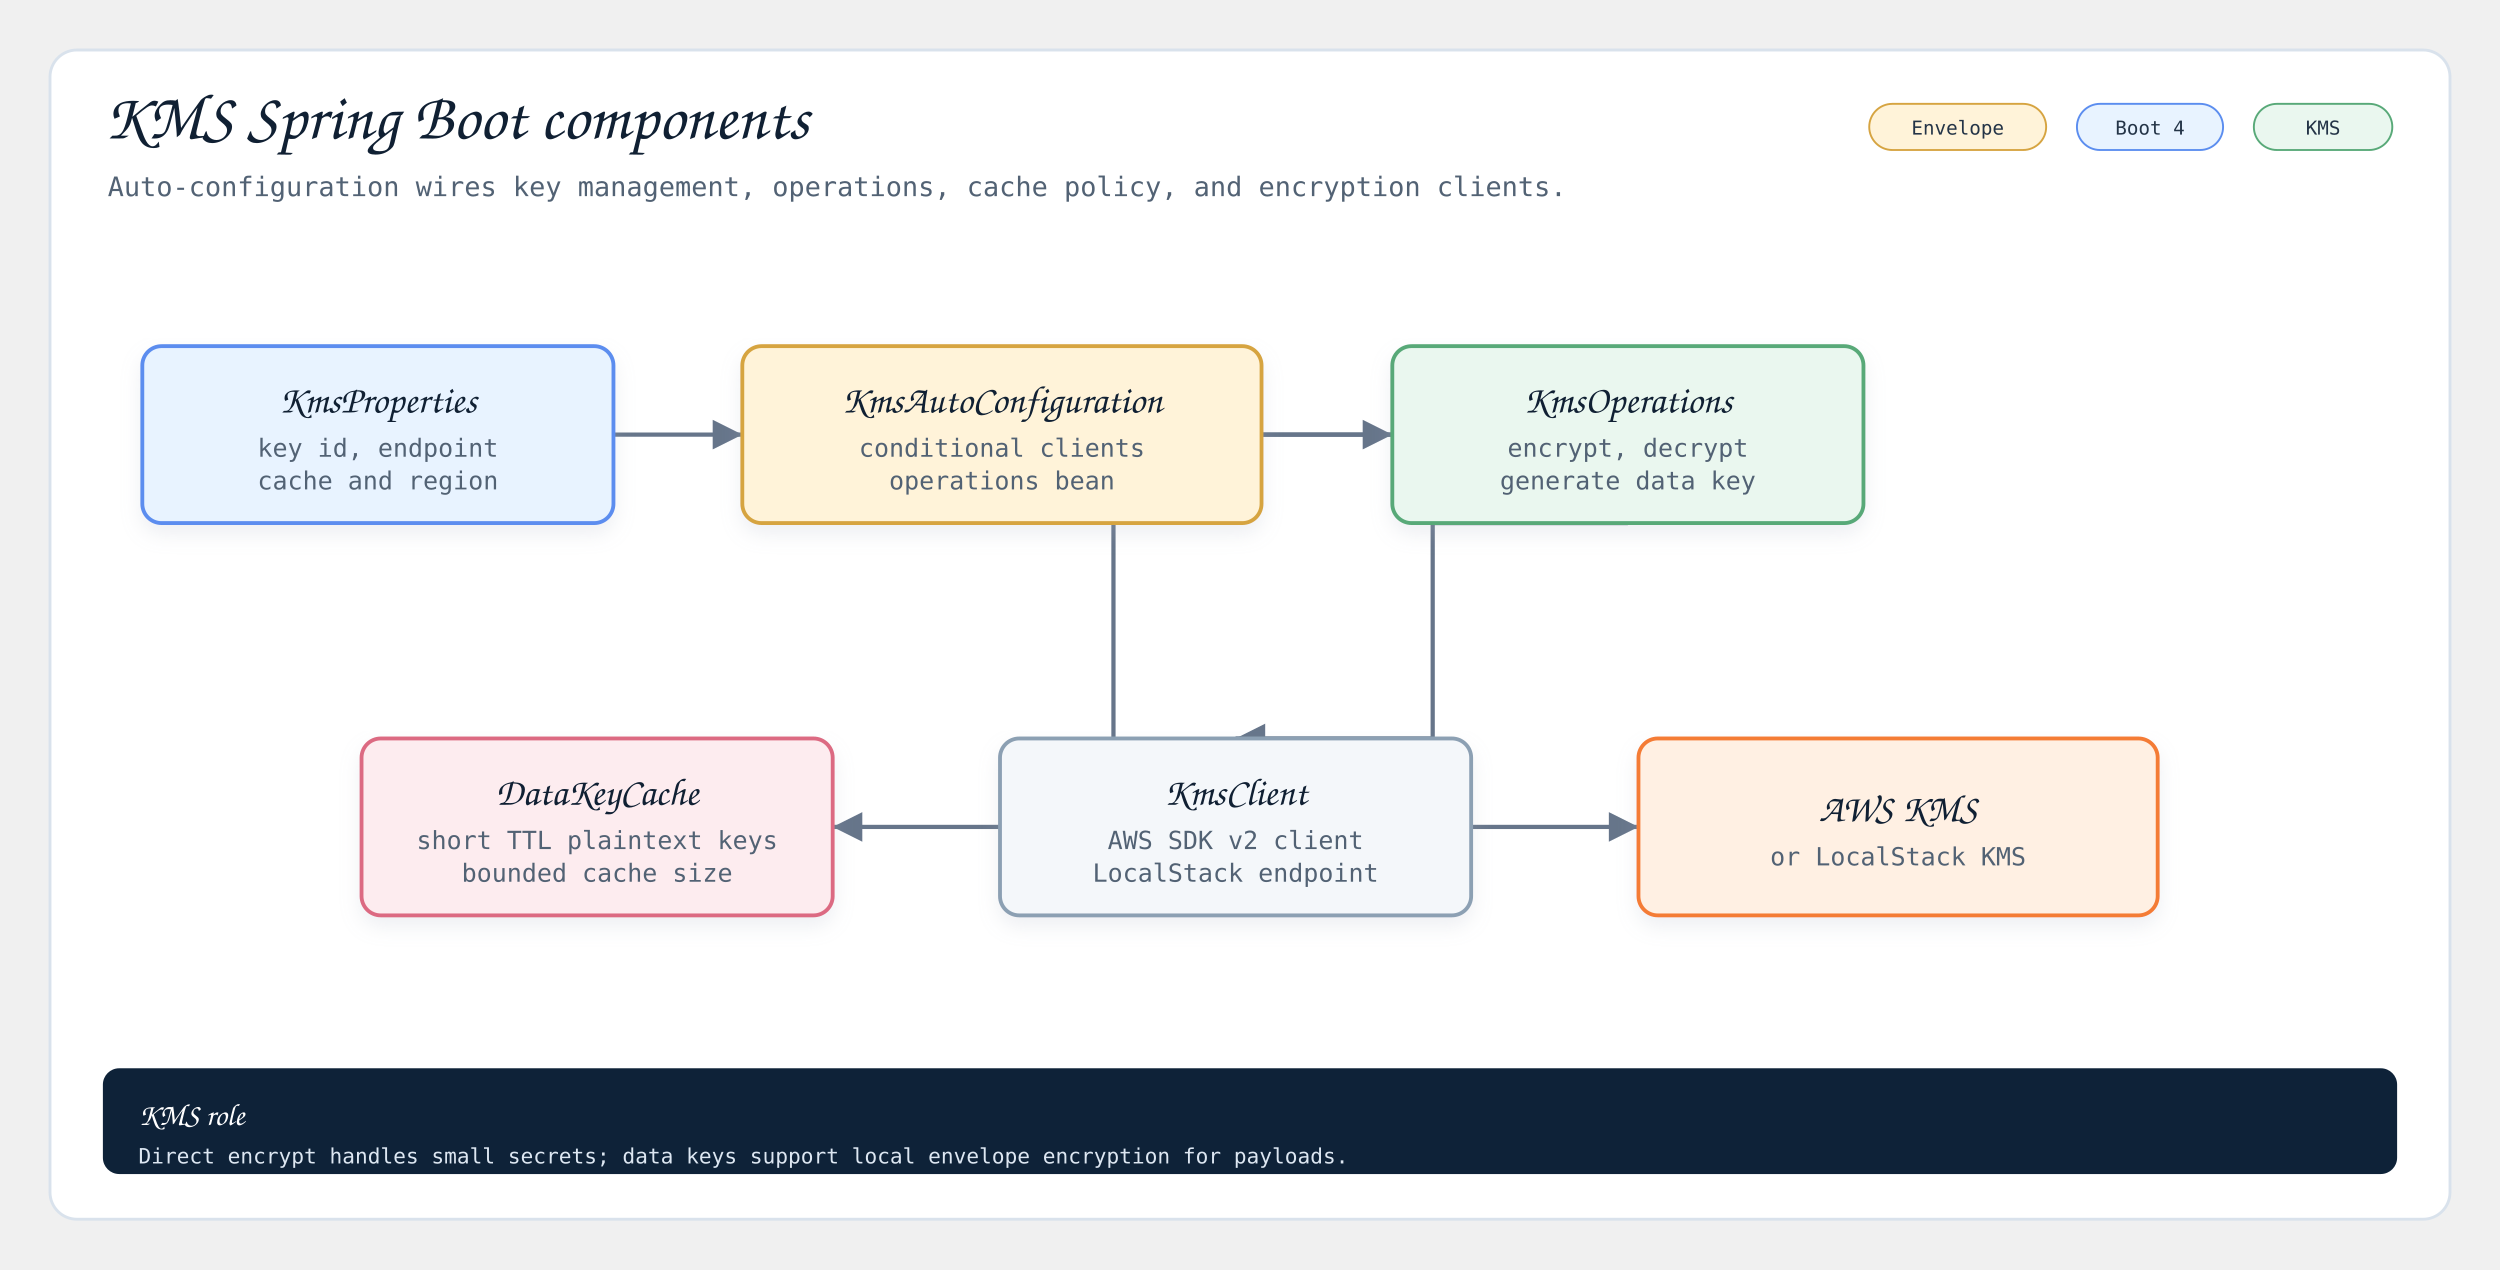
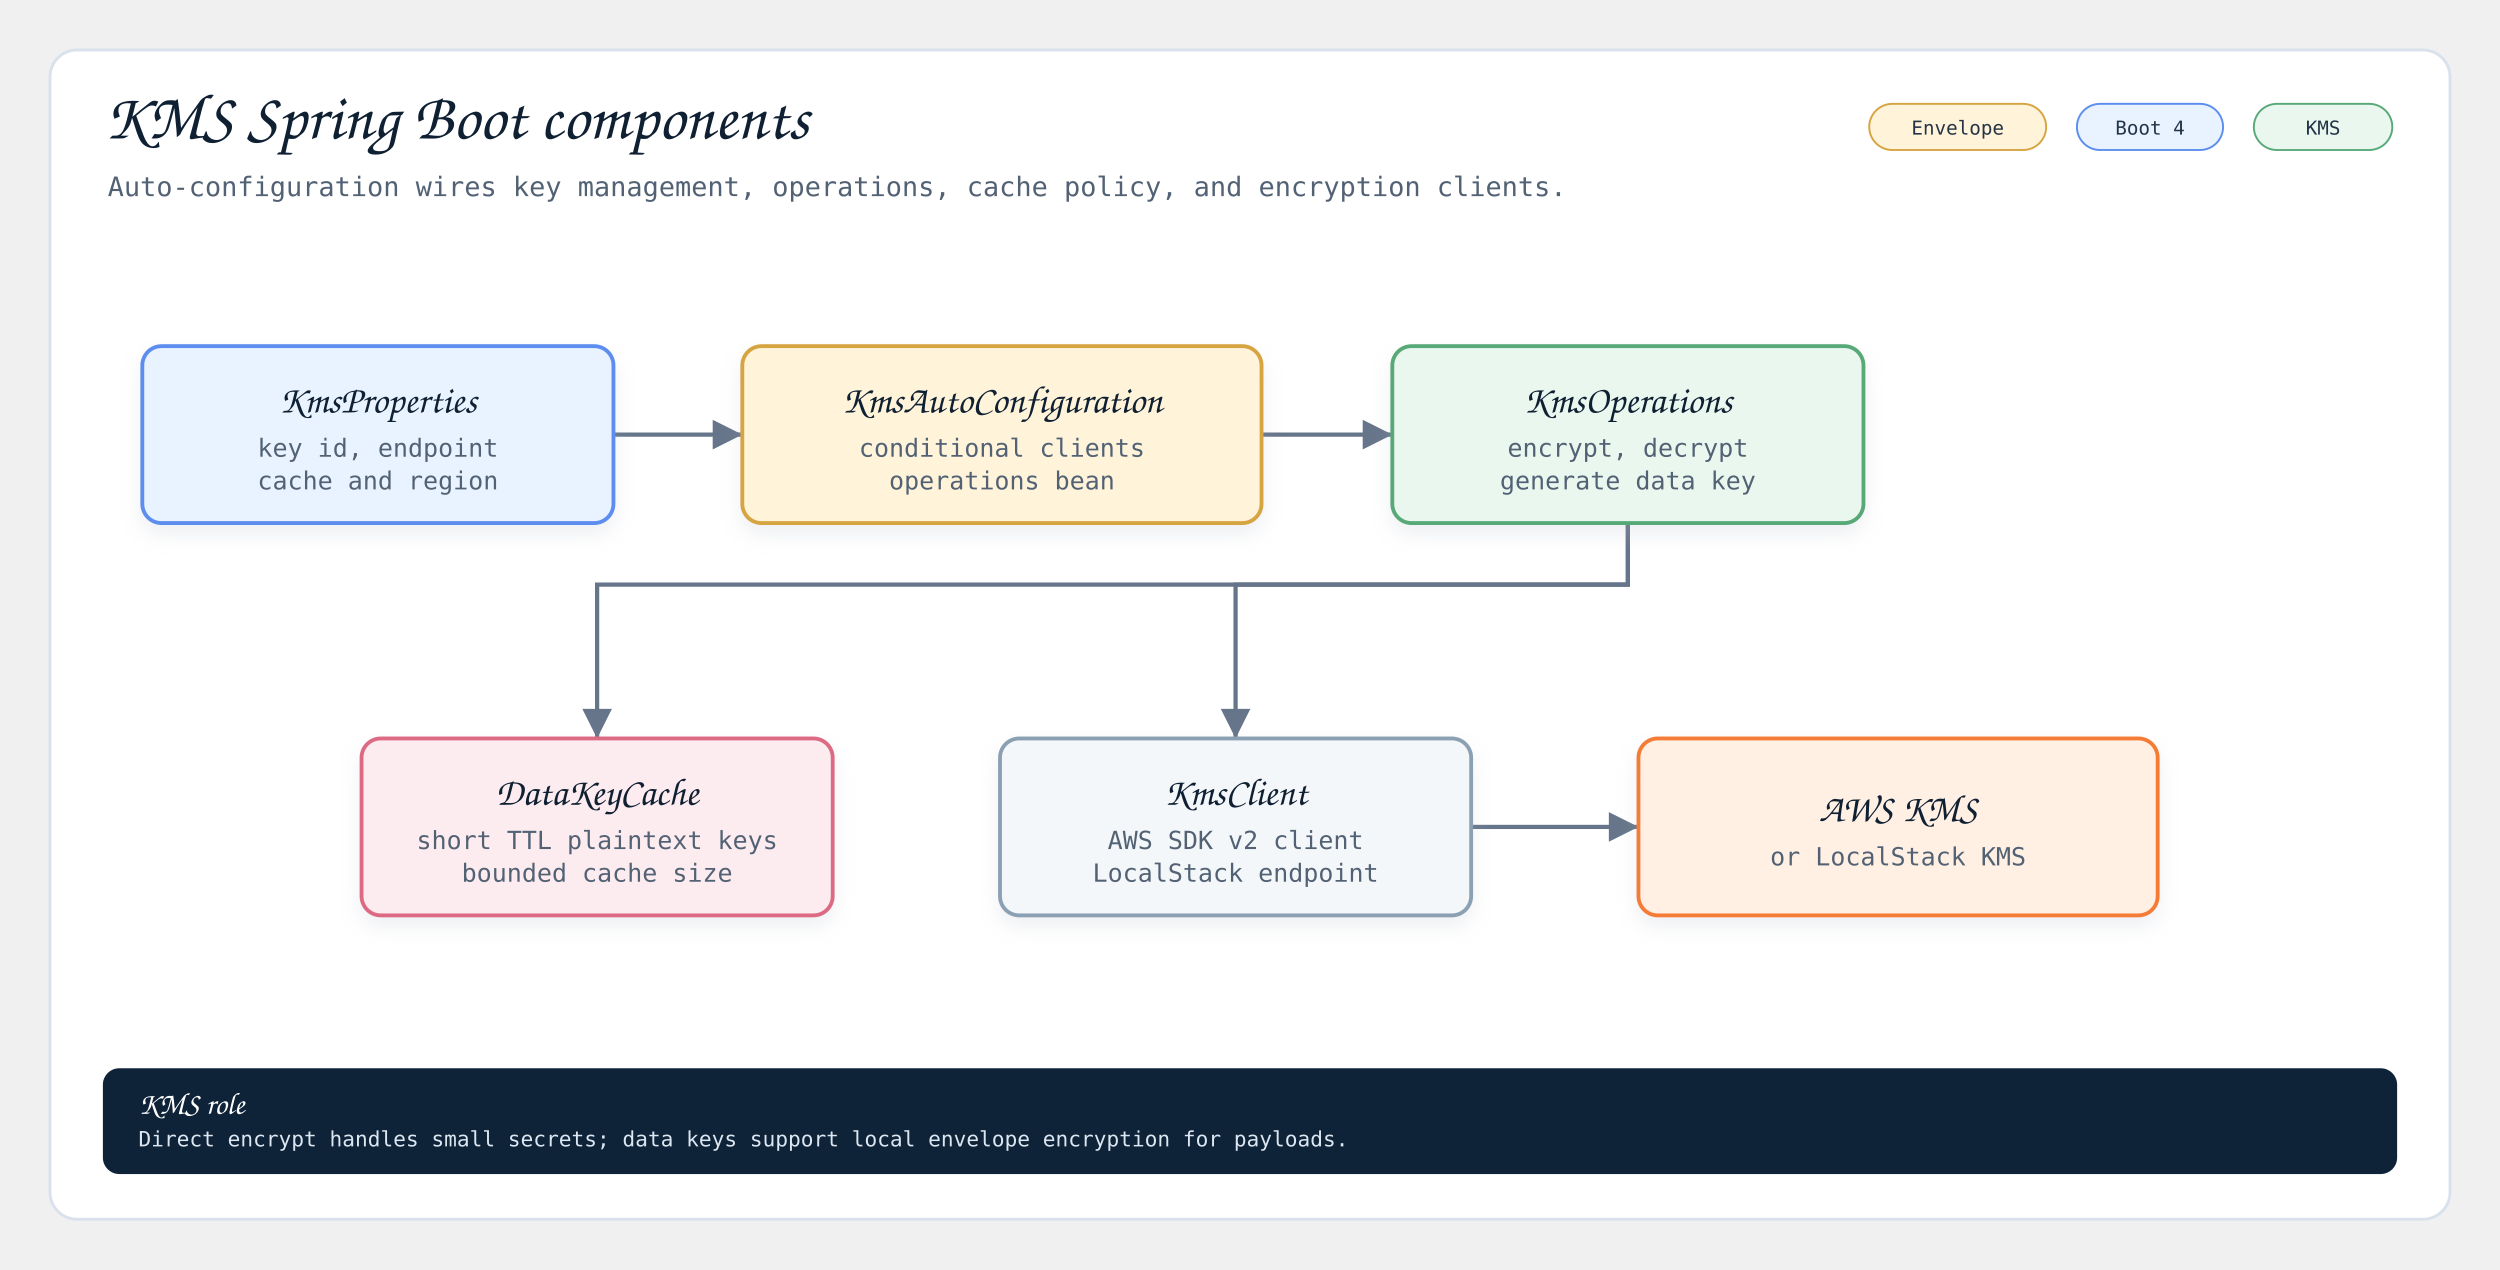
<svg xmlns="http://www.w3.org/2000/svg" width="1300" height="660" viewBox="0 0 1300 660" role="img" aria-label="KMS Spring Boot components">
  <defs>
    <marker id="arrow" markerWidth="9" markerHeight="9" refX="8" refY="4.5" orient="auto" markerUnits="strokeWidth">
      <path d="M1,1 L8,4.5 L1,8 Z" fill="#66758A" />
    </marker>
    <filter id="shadow" x="-10%" y="-10%" width="120%" height="130%">
      <feDropShadow dx="0" dy="5" stdDeviation="5" flood-color="#AAB7C6" flood-opacity="0.20" />
    </filter>
  </defs>
  <style>
  svg{background:#F5F7FA}
  .frame{fill:#FFFFFF;stroke:#D9E2EC;stroke-width:1.5}
  .title{font-family:"Architects Daughter","Comic Sans MS",cursive;font-size:34px;fill:#102033}
  .subtitle,.detail,.footer-detail{font-family:"Comic Mono","SFMono-Regular",Menlo,monospace;fill:#526274}
  .subtitle{font-size:14px}
  .card-title{font-family:"Architects Daughter","Comic Sans MS",cursive;font-size:20px;fill:#102033}
  .detail{font-size:13px}
  .chip{font-family:"Comic Mono","SFMono-Regular",Menlo,monospace;font-size:10px;fill:#243447}
  .card{stroke-width:2;filter:url(#shadow)}
  .edge{fill:none;stroke-width:2.2;marker-end:url(#arrow)}
  .edge-label{font-family:"Comic Mono","SFMono-Regular",Menlo,monospace;font-size:11px;fill:#344456}
  .label-bg{fill:#FFFFFF;stroke:#D9E2EC}
  .footer{fill:#0E2238;stroke:#0E2238}
  .footer-title{font-family:"Architects Daughter","Comic Sans MS",cursive;font-size:16px;fill:#FFFFFF}
  .footer-detail{font-size:11px;fill:#DDE7F2}
</style>
  <rect x="26" y="26" width="1248" height="608" rx="14" class="frame" />
  <text class="title" x="54" y="72">KMS Spring Boot components</text>
  <text class="subtitle" x="56" y="102">Auto-configuration wires key management, operations, cache policy, and encryption clients.</text>
  <g>
    <rect x="1172" y="54" width="72" height="24" rx="12" fill="#EAF7EF" stroke="#58A978" />
    <text class="chip" x="1208" y="70" text-anchor="middle">KMS</text>
  </g>
  <g>
    <rect x="1080" y="54" width="76" height="24" rx="12" fill="#E8F3FF" stroke="#5B8DEF" />
    <text class="chip" x="1118" y="70" text-anchor="middle">Boot 4</text>
  </g>
  <g>
    <rect x="972" y="54" width="92" height="24" rx="12" fill="#FFF3D9" stroke="#D6A441" />
    <text class="chip" x="1018" y="70" text-anchor="middle">Envelope</text>
  </g>
  <g>
    <g>
-       <path class="edge" d="M319 226 L353 226 L353 226 L386 226" stroke="#66758A" />
+       <path class="edge" d="M319 226 L351 226 L351 226 L386 226" stroke="#66758A" />
    </g>
    <g>
-       <path class="edge" d="M656 226 L690 226 L690 226 L724 226" stroke="#66758A" />
+       <path class="edge" d="M656 226 L688 226 L688 226 L724 226" stroke="#66758A" />
    </g>
    <g>
-       <path class="edge" d="M724 226 L579 226 L579 430 L433 430" stroke="#66758A" />
+       <path class="edge" d="M846.5 272 L846.5 304 L310.5 304 L310.5 384" stroke="#66758A" />
    </g>
    <g>
-       <path class="edge" d="M846.5 272 L745 272 L745 384 L642.5 384" stroke="#66758A" />
+       <path class="edge" d="M846.5 272 L846.5 304 L642.5 304 L642.5 384" stroke="#66758A" />
    </g>
    <g>
-       <path class="edge" d="M765 430 L809 430 L809 430 L852 430" stroke="#66758A" />
+       <path class="edge" d="M765 430 L797 430 L797 430 L852 430" stroke="#66758A" />
    </g>
  </g>
  <g id="props">
    <rect class="card" x="74" y="180" width="245" height="92" rx="10" fill="#E8F3FF" stroke="#5B8DEF" />
    <text class="card-title" x="196.5" y="214.5" text-anchor="middle">KmsProperties</text>
    <text class="detail" x="196.5" y="237.5" text-anchor="middle">key id, endpoint</text>
    <text class="detail" x="196.5" y="254.5" text-anchor="middle">cache and region</text>
  </g>
  <g id="auto">
    <rect class="card" x="386" y="180" width="270" height="92" rx="10" fill="#FFF3D9" stroke="#D6A441" />
    <text class="card-title" x="521" y="214.5" text-anchor="middle">KmsAutoConfiguration</text>
    <text class="detail" x="521" y="237.5" text-anchor="middle">conditional clients</text>
    <text class="detail" x="521" y="254.5" text-anchor="middle">operations bean</text>
  </g>
  <g id="ops">
    <rect class="card" x="724" y="180" width="245" height="92" rx="10" fill="#EAF7EF" stroke="#58A978" />
    <text class="card-title" x="846.5" y="214.5" text-anchor="middle">KmsOperations</text>
    <text class="detail" x="846.5" y="237.5" text-anchor="middle">encrypt, decrypt</text>
    <text class="detail" x="846.5" y="254.5" text-anchor="middle">generate data key</text>
  </g>
  <g id="cache">
    <rect class="card" x="188" y="384" width="245" height="92" rx="10" fill="#FDECEF" stroke="#DC6B82" />
    <text class="card-title" x="310.5" y="418.5" text-anchor="middle">DataKeyCache</text>
    <text class="detail" x="310.5" y="441.5" text-anchor="middle">short TTL plaintext keys</text>
    <text class="detail" x="310.5" y="458.5" text-anchor="middle">bounded cache size</text>
  </g>
  <g id="client">
    <rect class="card" x="520" y="384" width="245" height="92" rx="10" fill="#F4F7FA" stroke="#8CA0B3" />
    <text class="card-title" x="642.5" y="418.5" text-anchor="middle">KmsClient</text>
    <text class="detail" x="642.5" y="441.5" text-anchor="middle">AWS SDK v2 client</text>
    <text class="detail" x="642.5" y="458.5" text-anchor="middle">LocalStack endpoint</text>
  </g>
  <g id="aws">
    <rect class="card" x="852" y="384" width="270" height="92" rx="10" fill="#FFF0E3" stroke="#F47B36" />
    <text class="card-title" x="987" y="427" text-anchor="middle">AWS KMS</text>
    <text class="detail" x="987" y="450" text-anchor="middle">or LocalStack KMS</text>
  </g>
  <rect class="footer" x="54" y="556" width="1192" height="54" rx="8" />
-   <text class="footer-title" x="72" y="585">KMS role</text>
-   <text class="footer-detail" x="72" y="605">Direct encrypt handles small secrets; data keys support local envelope encryption for payloads.</text>
+   <text class="footer-title" x="72" y="575" dominant-baseline="middle">KMS role</text>
+   <text class="footer-detail" x="72" y="593" dominant-baseline="middle">Direct encrypt handles small secrets; data keys support local envelope encryption for payloads.</text>
</svg>
